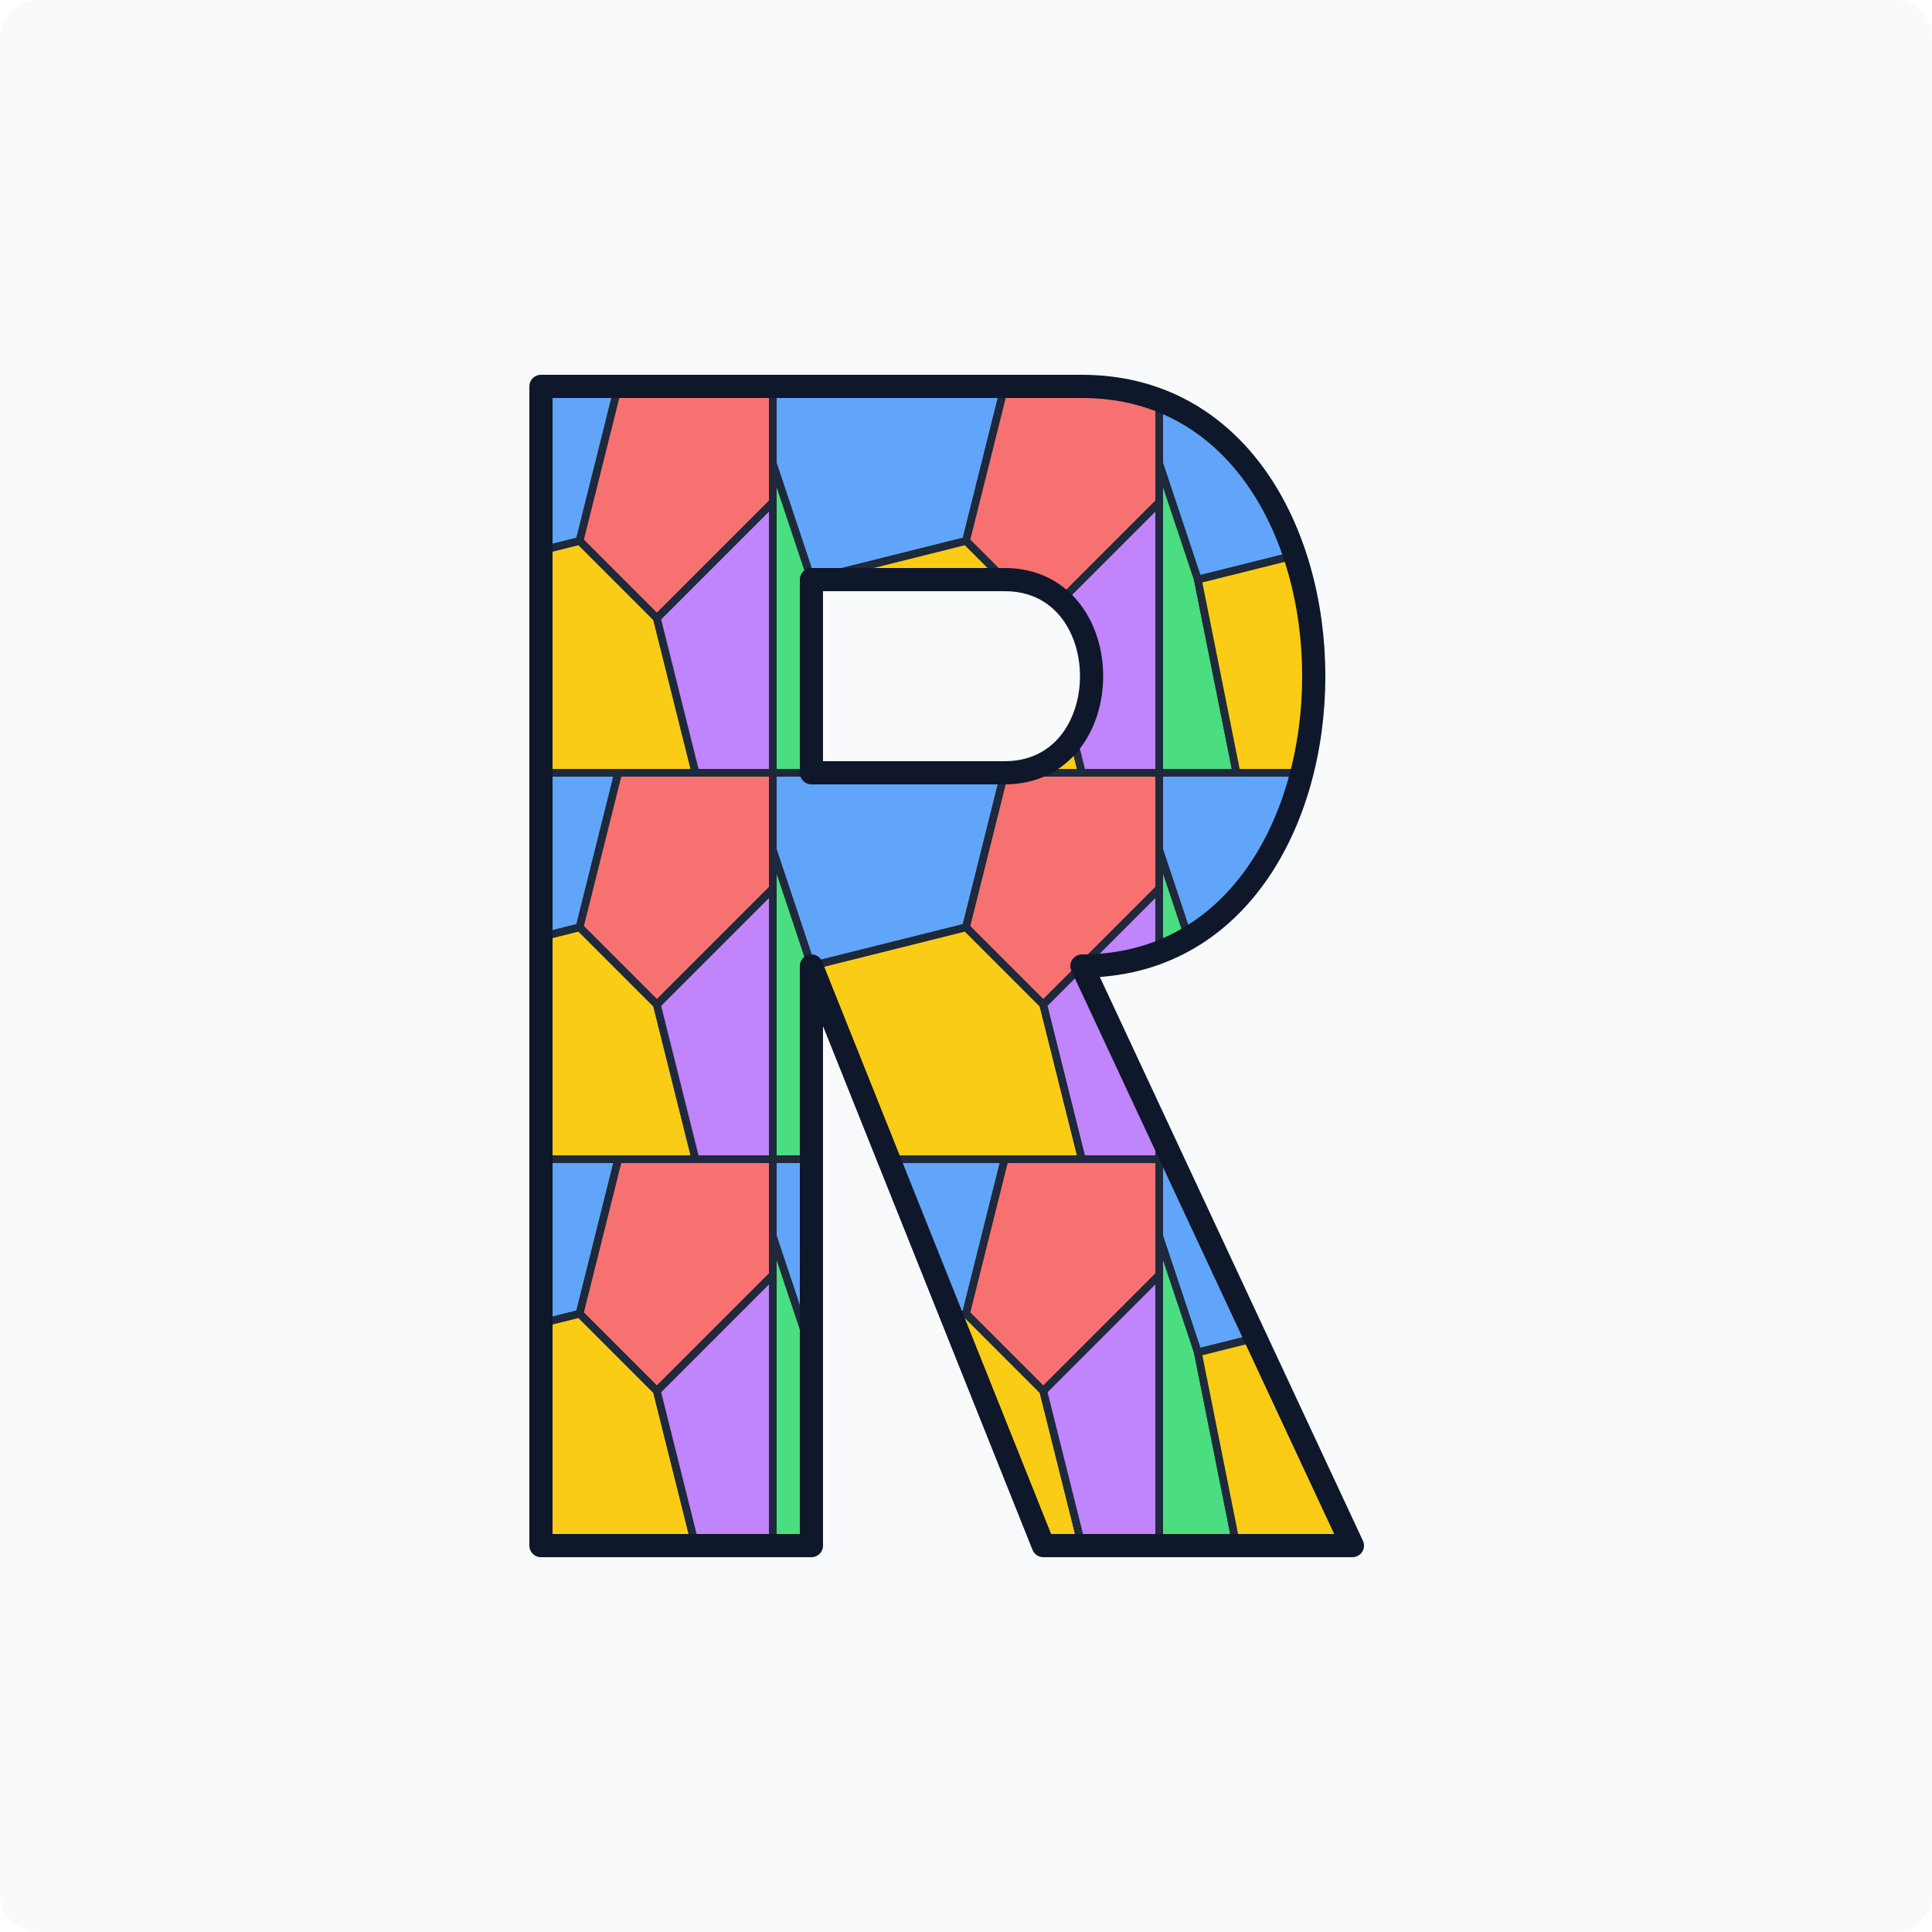
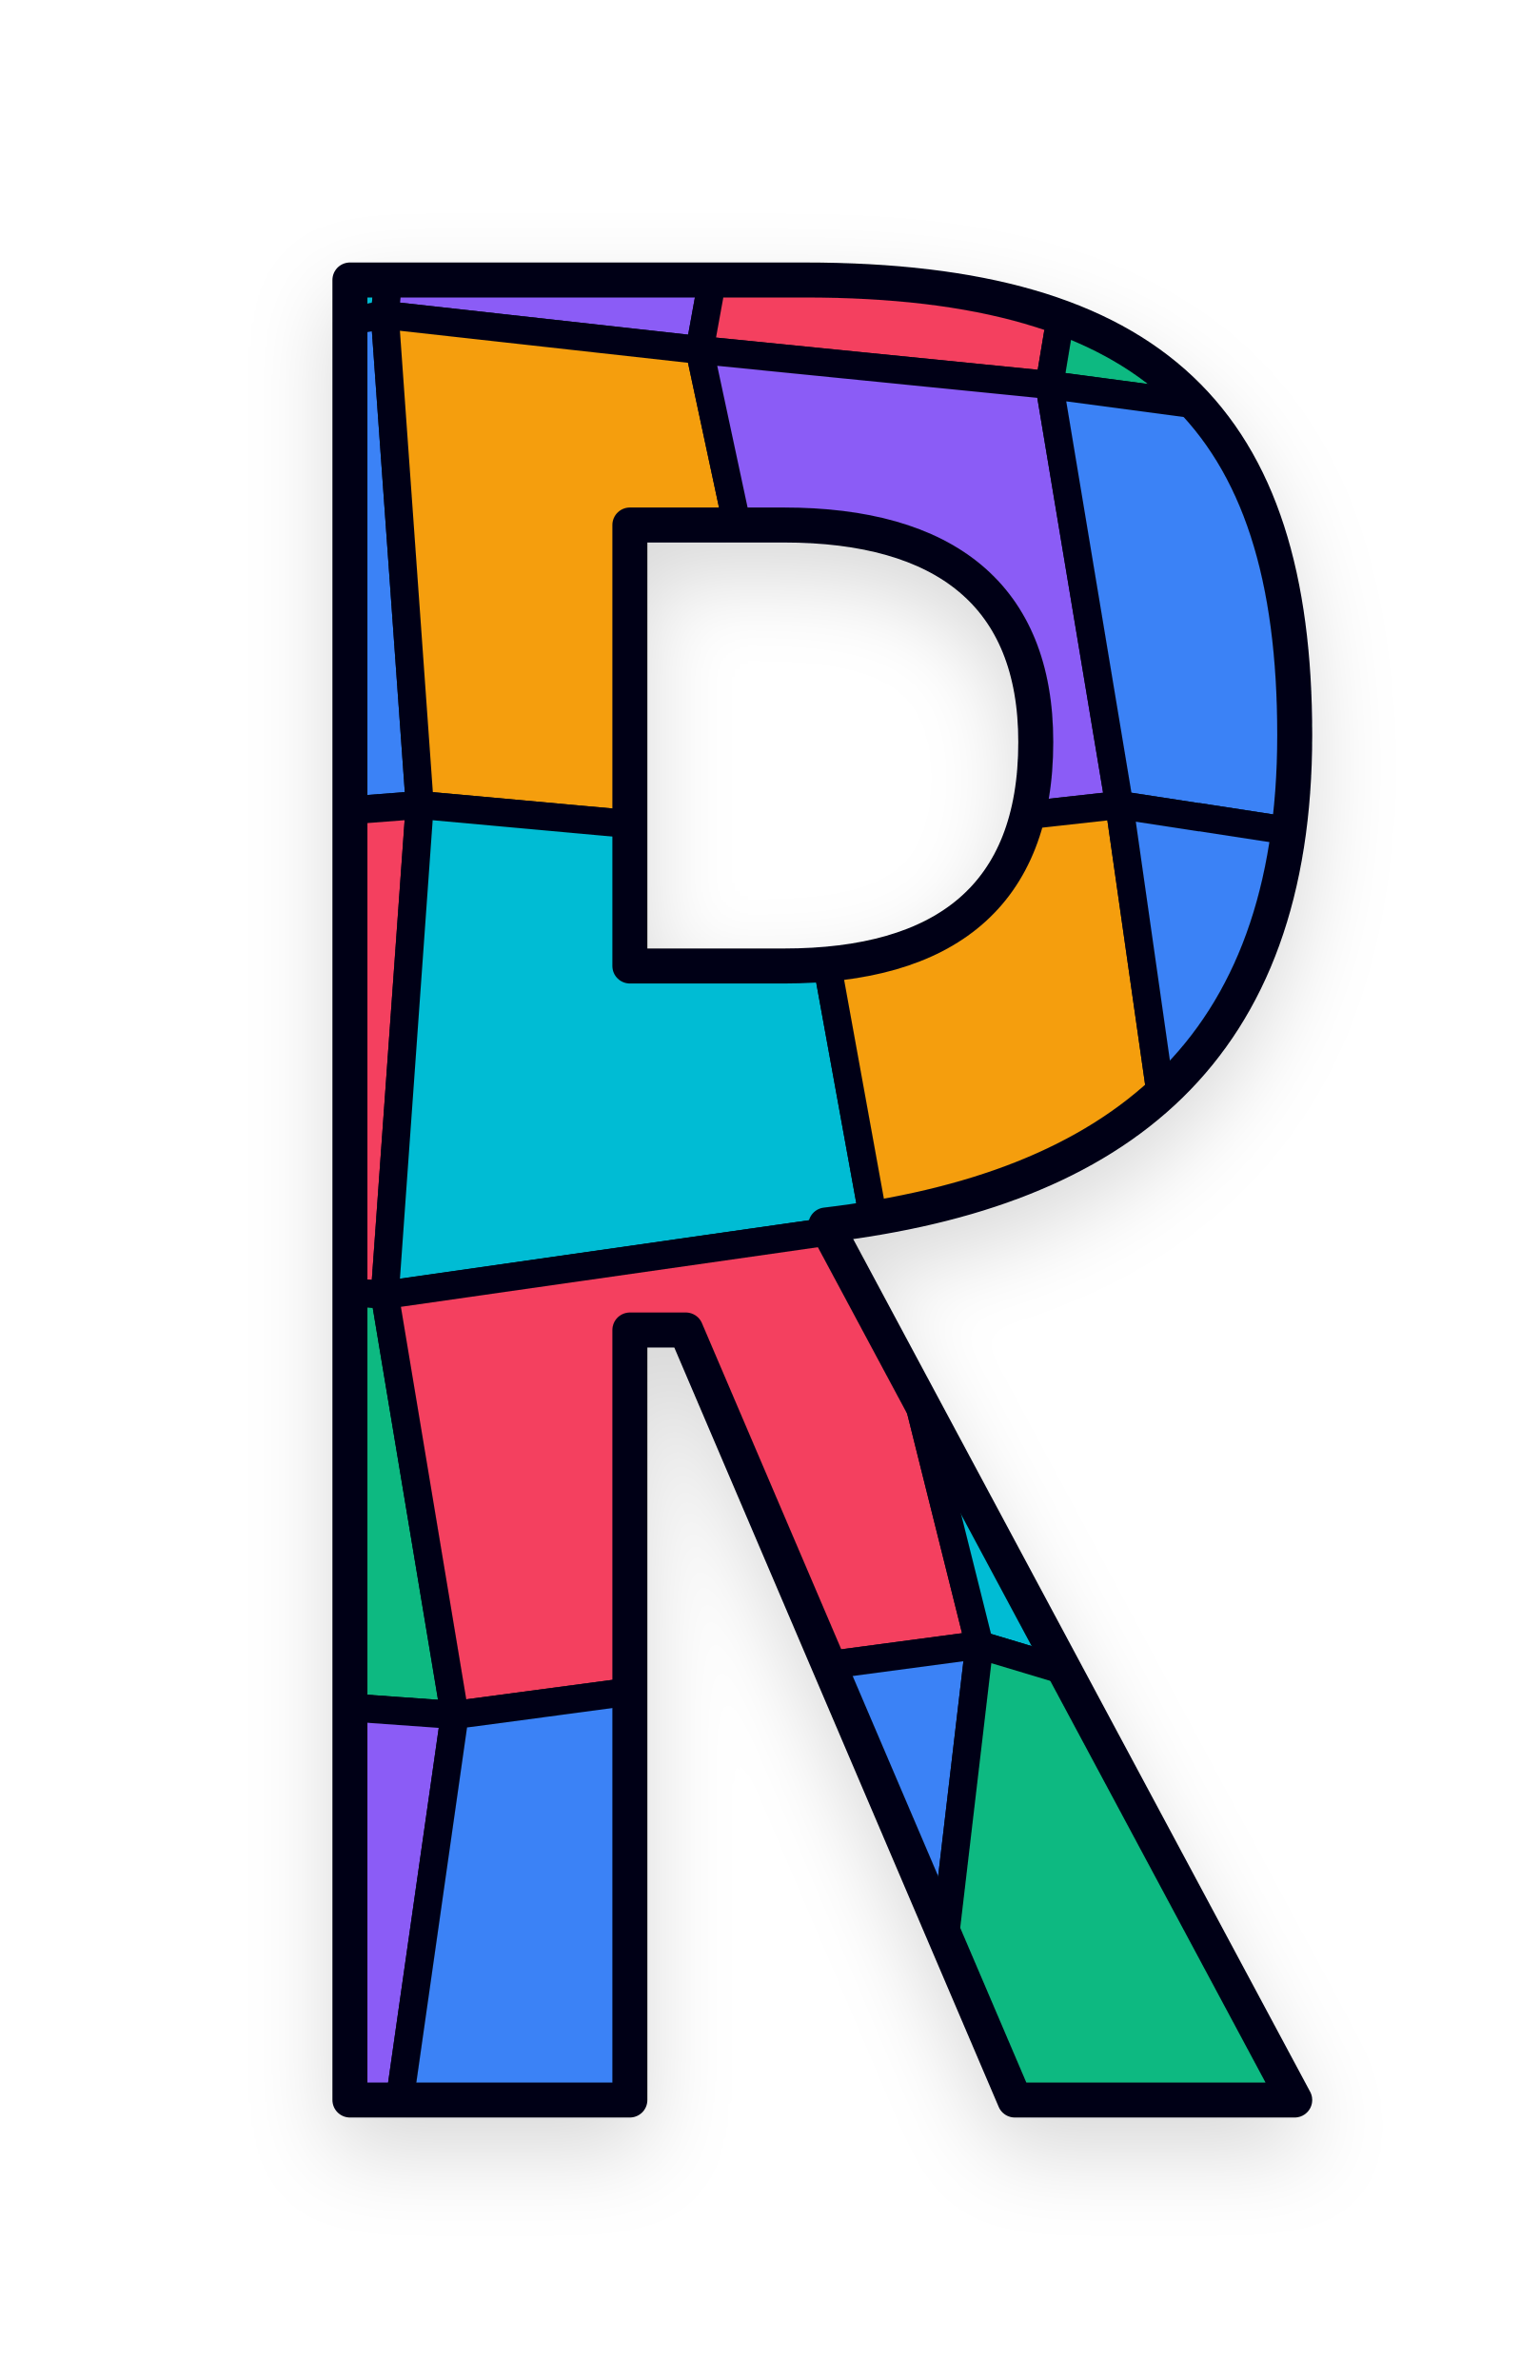
- <svg xmlns="http://www.w3.org/2000/svg" viewBox="0 0 500 500" width="100%" height="100%">
+ <svg xmlns="http://www.w3.org/2000/svg" viewBox="0 0 220 340" width="100%" height="100%">
  <defs>
-     <pattern id="color-grains" width="100" height="100" patternUnits="userSpaceOnUse">
-       <polygon points="0,0 60,0 50,40 10,50 0,20" fill="#60a5fa" stroke="#1e293b" stroke-width="2" stroke-linejoin="round" />
-       <polygon points="60,0 100,0 100,30 70,60 50,40" fill="#f87171" stroke="#1e293b" stroke-width="2" stroke-linejoin="round" />
-       <polygon points="0,20 10,50 20,100 0,100" fill="#4ade80" stroke="#1e293b" stroke-width="2" stroke-linejoin="round" />
-       <polygon points="10,50 50,40 70,60 80,100 20,100" fill="#facc15" stroke="#1e293b" stroke-width="2" stroke-linejoin="round" />
-       <polygon points="70,60 100,30 100,100 80,100" fill="#c084fc" stroke="#1e293b" stroke-width="2" stroke-linejoin="round" />
+     <pattern id="mosaicPattern" width="220" height="340" patternUnits="userSpaceOnUse">
+       <g stroke="#020617" stroke-width="4" stroke-linejoin="round">
+         <polygon points="-5,-5 60,-5 55,45 -5,55" fill="#00bcd4" />
+         <polygon points="60,-5 110,-5 100,50 55,45" fill="#8b5cf6" />
+         <polygon points="110,-5 160,-5 150,55 100,50" fill="#f43f5e" />
+         <polygon points="160,-5 225,-5 225,65 150,55" fill="#10b981" />
+         <polygon points="-5,55 55,45 60,115 -5,120" fill="#3b82f6" />
+         <polygon points="55,45 100,50 115,120 60,115" fill="#f59e0b" />
+         <polygon points="100,50 150,55 160,115 115,120" fill="#8b5cf6" />
+         <polygon points="150,55 225,65 225,125 160,115" fill="#3b82f6" />
+         <polygon points="-5,120 60,115 55,185 -5,180" fill="#f43f5e" />
+         <polygon points="60,115 115,120 125,175 55,185" fill="#00bcd4" />
+         <polygon points="115,120 160,115 170,185 125,175" fill="#f59e0b" />
+         <polygon points="160,115 225,125 225,195 170,185" fill="#3b82f6" />
+         <polygon points="-5,180 55,185 65,245 -5,240" fill="#10b981" />
+         <polygon points="55,185 125,175 140,235 65,245" fill="#f43f5e" />
+         <polygon points="125,175 170,185 190,250 140,235" fill="#00bcd4" />
+         <polygon points="170,185 225,195 225,255 190,250" fill="#8b5cf6" />
+         <polygon points="-5,240 65,245 55,315 -5,310" fill="#8b5cf6" />
+         <polygon points="65,245 140,235 130,320 55,315" fill="#3b82f6" />
+         <polygon points="140,235 190,250 200,315 130,320" fill="#10b981" />
+         <polygon points="190,250 225,255 225,325 200,315" fill="#f43f5e" />
+         <polygon points="-5,310 55,315 60,360 -5,360" fill="#00bcd4" />
+         <polygon points="55,315 130,320 120,360 60,360" fill="#f59e0b" />
+         <polygon points="130,320 200,315 210,360 120,360" fill="#8b5cf6" />
+         <polygon points="200,315 225,325 225,360 210,360" fill="#3b82f6" />
+       </g>
    </pattern>
+     <filter id="glow" x="-20%" y="-20%" width="140%" height="140%">
+       <feDropShadow dx="0" dy="5" stdDeviation="6" flood-color="#000000" flood-opacity=".15" />
+     </filter>
  </defs>
-   <rect width="500" height="500" fill="#f8fafc" rx="10" />
-   <g transform="translate(250, 250)">
-     <g>
-       <animateTransform attributeName="transform" type="scale" values="1 1; 0.75 1.45; 1 1" dur="4s" repeatCount="indefinite" />
-       <path fill-rule="evenodd" fill="url(#color-grains)" stroke="#0f172a" stroke-width="6" d="M 140 100 L 280 100 C 360 100, 360 250, 280 250 L 350 400 L 270 400 L 210 250 L 210 400 L 140 400 Z                       M 210 150 L 210 200 L 260 200 C 290 200, 290 150, 260 150 Z" transform="translate(-250, -250)" stroke-linejoin="round" />
-     </g>
+   <style>
+     .letter{
+       transform-origin:110px 170px;
+       animation:stretch 5s cubic-bezier(.4,0,.2,1) infinite;
+     }
+ 
+     .rShape{
+       animation:rMorph 5s cubic-bezier(.4,0,.2,1) infinite;
+     }
+ 
+     @keyframes stretch{
+       0%,100%{ transform:scale(1,1); }
+       35%{ transform:scale(.98,1.05); }
+       70%{ transform:scale(.95,1.10); }
+       85%{ transform:scale(.98,1.03); }
+     }
+ 
+     @keyframes rMorph{
+       0%,100%{
+         d:path("
+ M50 40
+ L115 40
+ C165 40 185 60 185 105
+ C185 150 160 170 118 175
+ L185 300
+ L145 300
+ L98 190
+ L90 190
+ L90 300
+ L50 300
+ Z
+ M90 75
+ L112 75
+ C135 75 148 85 148 106
+ C148 128 135 138 112 138
+ L90 138
+ Z");
+       }
+       35%{
+         d:path("
+ M53 40
+ L112 40
+ C160 40 178 64 178 112
+ C178 160 150 180 106 188
+ L182 308
+ L148 308
+ L94 204
+ L84 204
+ L84 308
+ L53 308
+ Z
+ M84 80
+ L105 80
+ C126 80 138 90 138 112
+ C138 136 126 148 105 148
+ L84 148
+ Z");
+       }
+       70%,85%{
+         d:path("
+ M58 40
+ L106 40
+ C150 40 165 68 165 118
+ C165 170 140 192 94 205
+ L180 320
+ L150 320
+ L92 225
+ L78 225
+ L78 320
+ L58 320
+ Z
+ M78 90
+ L95 90
+ C112 90 122 100 122 120
+ C122 142 112 154 95 154
+ L78 154
+ Z");
+       }
+     }
+   </style>
+   <g class="letter" filter="url(#glow)">
+     <path class="rShape" fill="url(#mosaicPattern)" fill-rule="evenodd" stroke="#020617" stroke-width="5" stroke-linejoin="round" d=" M50 40 L115 40 C165 40 185 60 185 105 C185 150 160 170 118 175 L185 300 L145 300 L98 190 L90 190 L90 300 L50 300 Z  M90 75 L112 75 C135 75 148 85 148 106 C148 128 135 138 112 138 L90 138 Z" />
  </g>
</svg>
